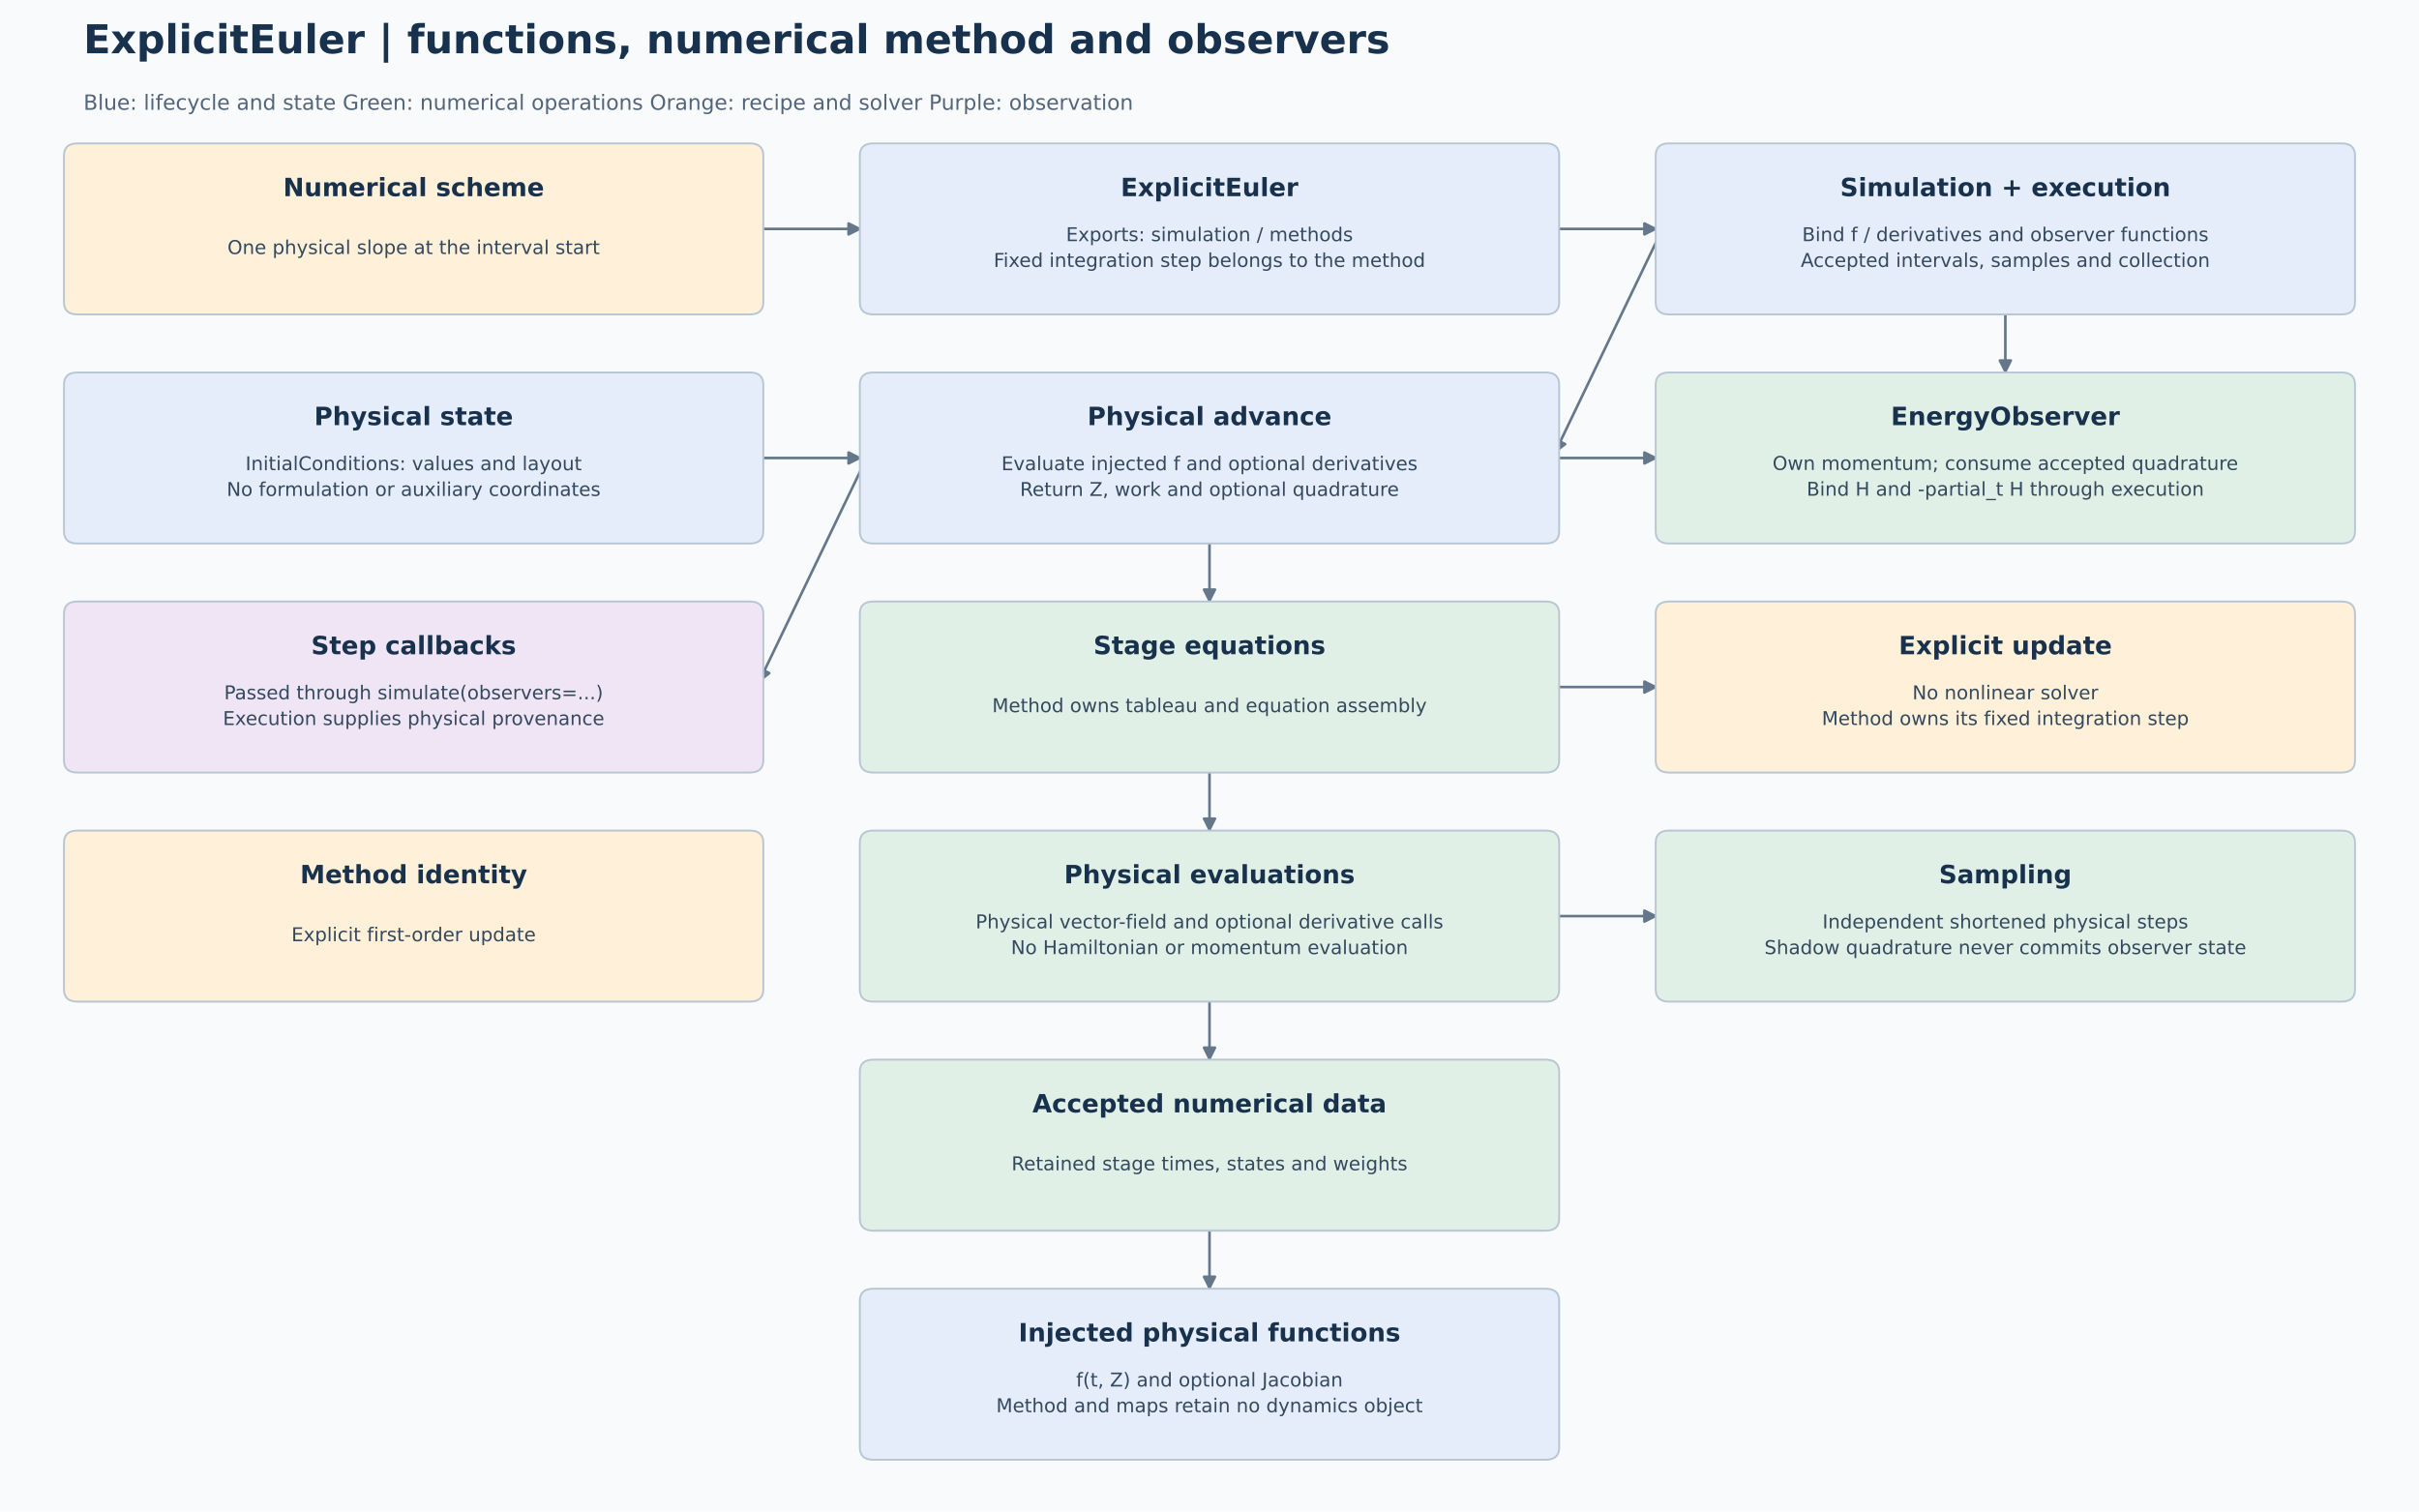
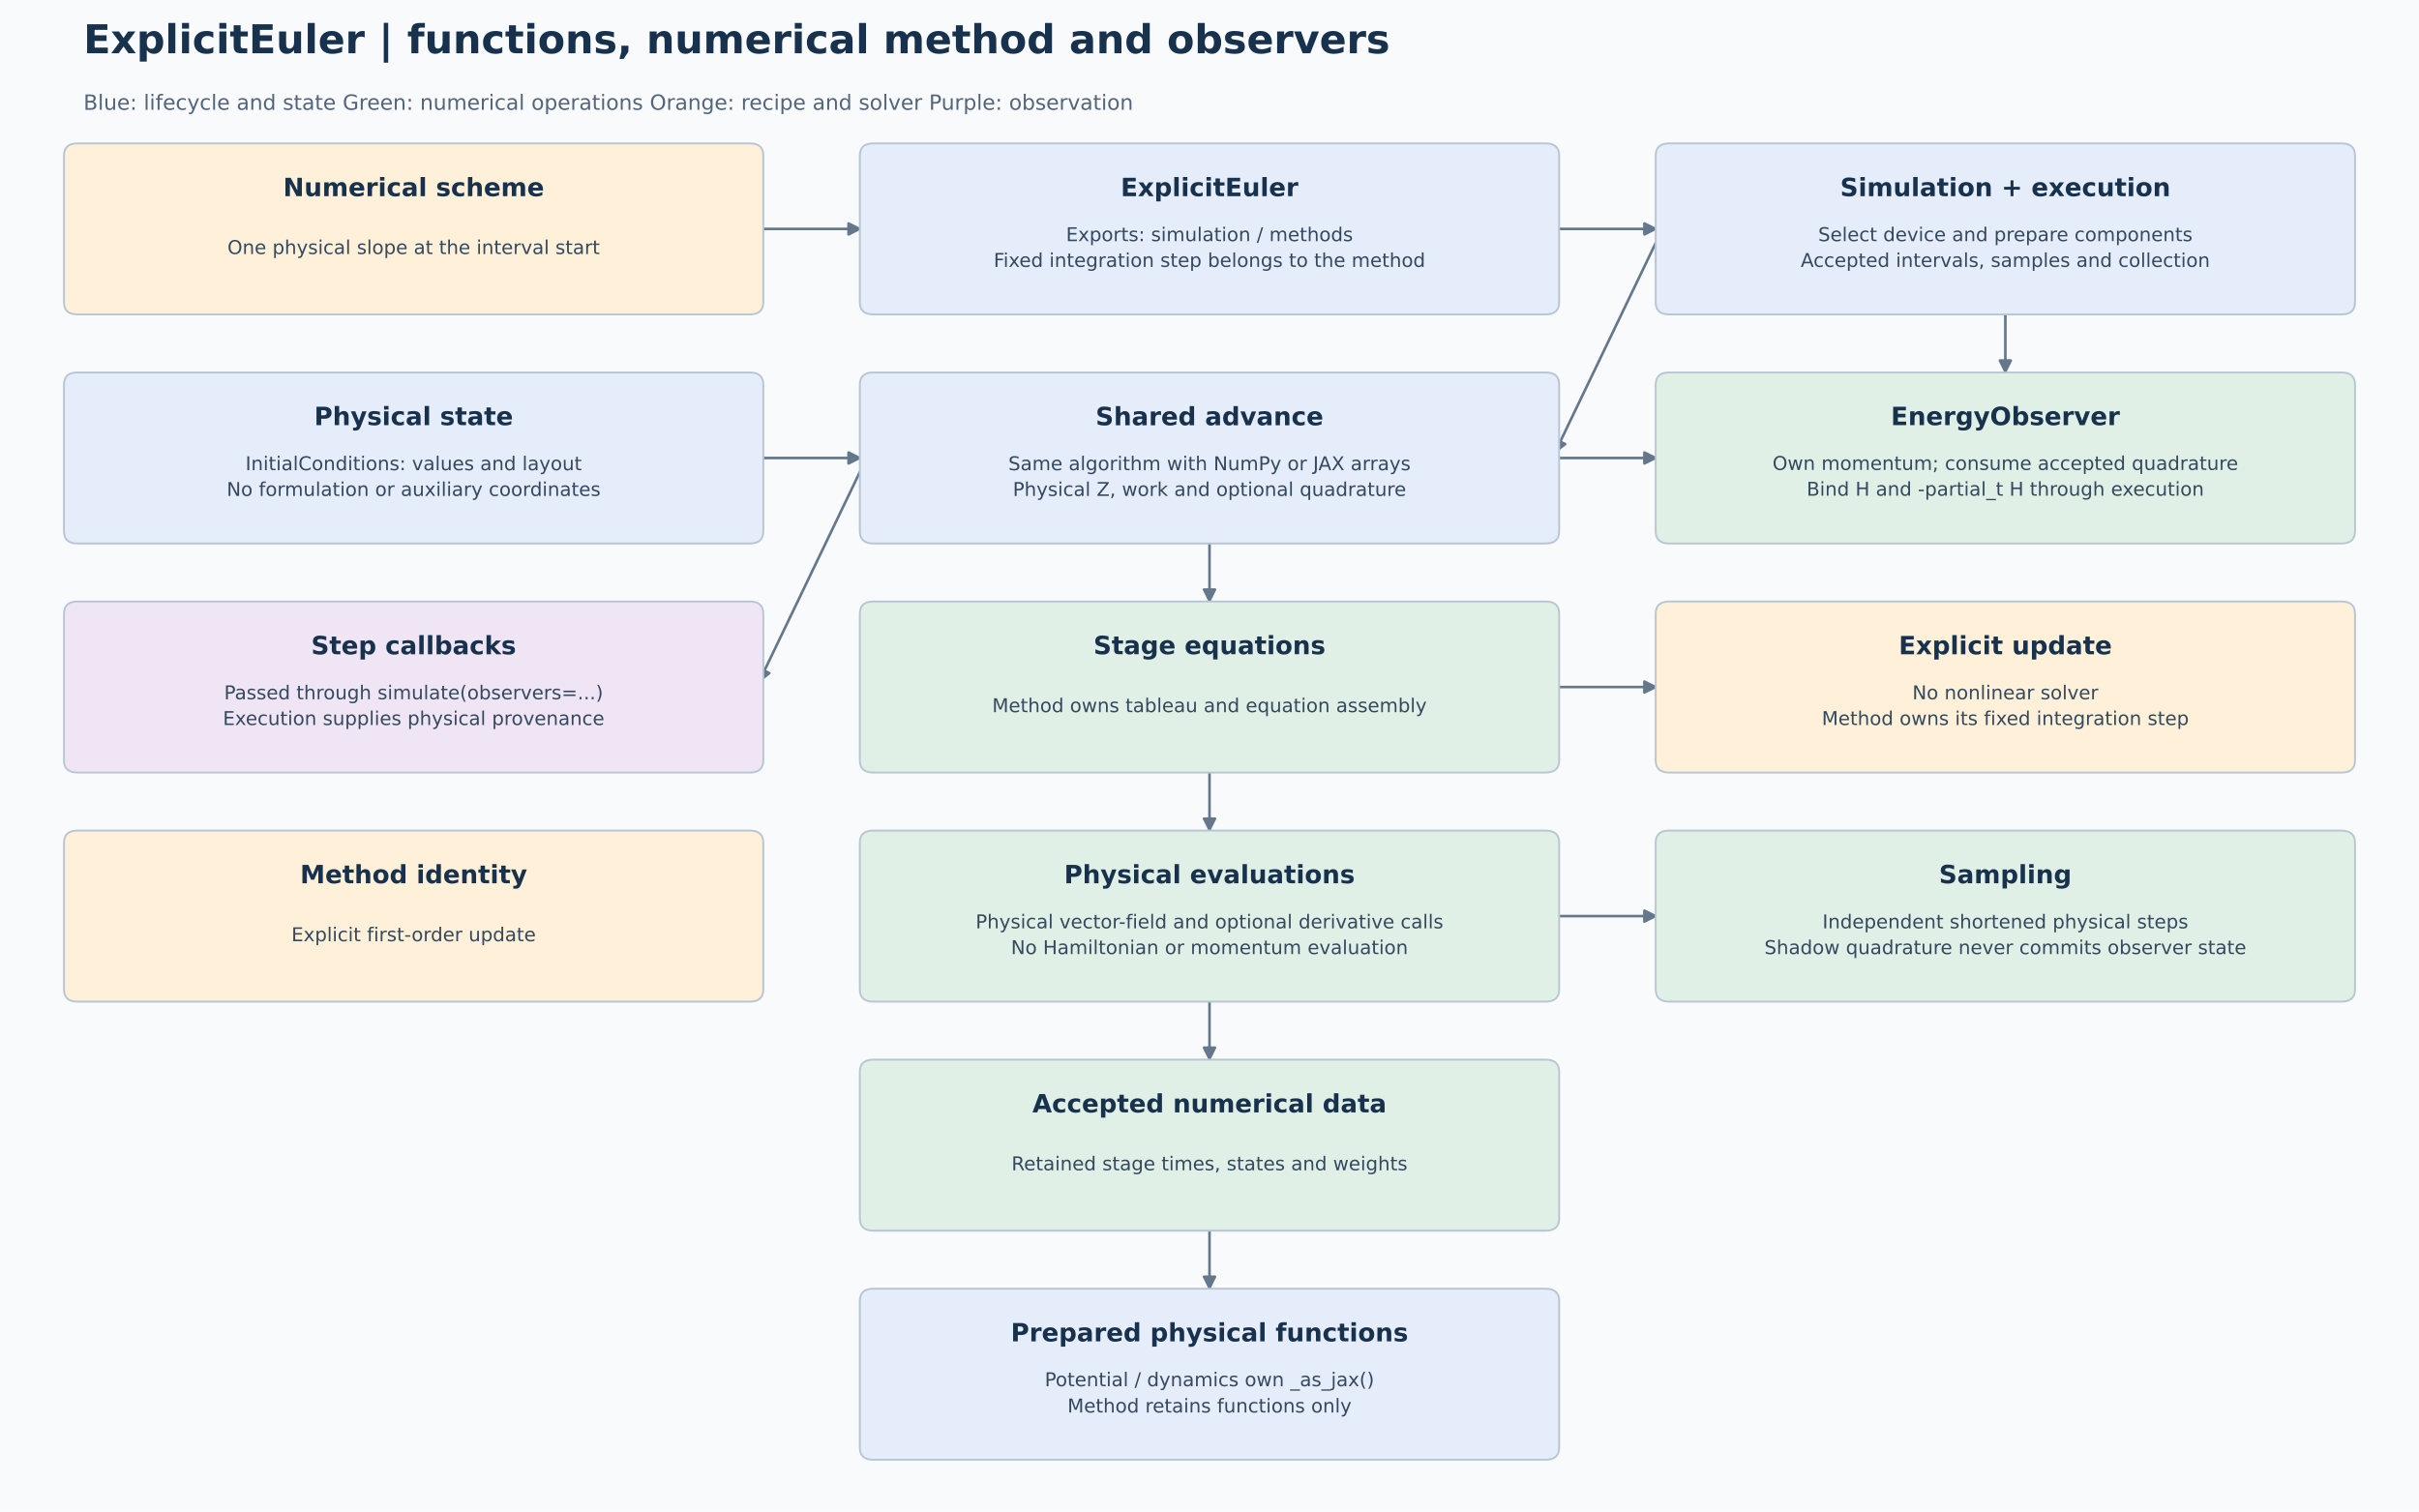
<svg xmlns="http://www.w3.org/2000/svg" width="1152pt" height="720pt" viewBox="0 0 1152 720" version="1.1">
  <defs>
    <style type="text/css">*{stroke-linejoin: round; stroke-linecap: butt}</style>
  </defs>
  <g id="figure_1">
    <g id="patch_1">
      <path d="M 0 720 L 1152 720 L 1152 0 L 0 0 z " style="fill: #f8fafc" />
    </g>
    <g id="axes_1">
      <g id="patch_2">
        <path d="M 362.288 109.039 Q 386.497 109.039 409.309 109.039 " clip-path="url(#pb098db616b)" style="fill: none; stroke: #64778b; stroke-width: 1.25; stroke-linecap: round" />
        <path d="M 404.109 106.439 L 409.309 109.039 L 404.109 111.639 z " clip-path="url(#pb098db616b)" style="fill: #64778b; stroke: #64778b; stroke-width: 1.25; stroke-linecap: round" />
      </g>
      <g id="patch_3">
        <path d="M 741.296 109.039 Q 765.505 109.039 788.317 109.039 " clip-path="url(#pb098db616b)" style="fill: none; stroke: #64778b; stroke-width: 1.25; stroke-linecap: round" />
        <path d="M 783.117 106.439 L 788.317 109.039 L 783.117 111.639 z " clip-path="url(#pb098db616b)" style="fill: #64778b; stroke: #64778b; stroke-width: 1.25; stroke-linecap: round" />
      </g>
      <g id="patch_4">
        <path d="M 790.847 110.841 Q 765.505 163.594 740.768 215.088 " clip-path="url(#pb098db616b)" style="fill: none; stroke: #64778b; stroke-width: 1.25; stroke-linecap: round" />
        <path d="M 745.363 211.527 L 740.768 215.088 L 740.676 209.275 z " clip-path="url(#pb098db616b)" style="fill: #64778b; stroke: #64778b; stroke-width: 1.25; stroke-linecap: round" />
      </g>
      <g id="patch_5">
        <path d="M 362.288 218.153 Q 386.497 218.153 409.309 218.153 " clip-path="url(#pb098db616b)" style="fill: none; stroke: #64778b; stroke-width: 1.25; stroke-linecap: round" />
        <path d="M 404.109 215.553 L 409.309 218.153 L 404.109 220.753 z " clip-path="url(#pb098db616b)" style="fill: #64778b; stroke: #64778b; stroke-width: 1.25; stroke-linecap: round" />
      </g>
      <g id="patch_6">
        <path d="M 576 257.976 Q 576 272.707 576 286.041 " clip-path="url(#pb098db616b)" style="fill: none; stroke: #64778b; stroke-width: 1.25; stroke-linecap: round" />
        <path d="M 578.6 280.841 L 576 286.041 L 573.4 280.841 z " clip-path="url(#pb098db616b)" style="fill: #64778b; stroke: #64778b; stroke-width: 1.25; stroke-linecap: round" />
      </g>
      <g id="patch_7">
        <path d="M 955.008 148.863 Q 955.008 163.594 955.008 176.928 " clip-path="url(#pb098db616b)" style="fill: none; stroke: #64778b; stroke-width: 1.25; stroke-linecap: round" />
        <path d="M 957.608 171.728 L 955.008 176.928 L 952.408 171.728 z " clip-path="url(#pb098db616b)" style="fill: #64778b; stroke: #64778b; stroke-width: 1.25; stroke-linecap: round" />
      </g>
      <g id="patch_8">
        <path d="M 741.296 218.153 Q 765.505 218.153 788.317 218.153 " clip-path="url(#pb098db616b)" style="fill: none; stroke: #64778b; stroke-width: 1.25; stroke-linecap: round" />
        <path d="M 783.117 215.553 L 788.317 218.153 L 783.117 220.753 z " clip-path="url(#pb098db616b)" style="fill: #64778b; stroke: #64778b; stroke-width: 1.25; stroke-linecap: round" />
      </g>
      <g id="patch_9">
        <path d="M 411.839 219.954 Q 386.497 272.708 361.76 324.202 " clip-path="url(#pb098db616b)" style="fill: none; stroke: #64778b; stroke-width: 1.25; stroke-linecap: round" />
        <path d="M 366.355 320.64 L 361.76 324.202 L 361.668 318.389 z " clip-path="url(#pb098db616b)" style="fill: #64778b; stroke: #64778b; stroke-width: 1.25; stroke-linecap: round" />
      </g>
      <g id="patch_10">
        <path d="M 576 367.089 Q 576 381.821 576 395.155 " clip-path="url(#pb098db616b)" style="fill: none; stroke: #64778b; stroke-width: 1.25; stroke-linecap: round" />
        <path d="M 578.6 389.955 L 576 395.155 L 573.4 389.955 z " clip-path="url(#pb098db616b)" style="fill: #64778b; stroke: #64778b; stroke-width: 1.25; stroke-linecap: round" />
      </g>
      <g id="patch_11">
        <path d="M 741.296 327.266 Q 765.505 327.266 788.317 327.266 " clip-path="url(#pb098db616b)" style="fill: none; stroke: #64778b; stroke-width: 1.25; stroke-linecap: round" />
        <path d="M 783.117 324.666 L 788.317 327.266 L 783.117 329.866 z " clip-path="url(#pb098db616b)" style="fill: #64778b; stroke: #64778b; stroke-width: 1.25; stroke-linecap: round" />
      </g>
      <g id="patch_12">
        <path d="M 741.296 436.379 Q 765.505 436.379 788.317 436.379 " clip-path="url(#pb098db616b)" style="fill: none; stroke: #64778b; stroke-width: 1.25; stroke-linecap: round" />
        <path d="M 783.117 433.779 L 788.317 436.379 L 783.117 438.979 z " clip-path="url(#pb098db616b)" style="fill: #64778b; stroke: #64778b; stroke-width: 1.25; stroke-linecap: round" />
      </g>
      <g id="patch_13">
        <path d="M 576 476.203 Q 576 490.934 576 504.268 " clip-path="url(#pb098db616b)" style="fill: none; stroke: #64778b; stroke-width: 1.25; stroke-linecap: round" />
        <path d="M 578.6 499.068 L 576 504.268 L 573.4 499.068 z " clip-path="url(#pb098db616b)" style="fill: #64778b; stroke: #64778b; stroke-width: 1.25; stroke-linecap: round" />
      </g>
      <g id="patch_14">
        <path d="M 576 585.316 Q 576 600.048 576 613.382 " clip-path="url(#pb098db616b)" style="fill: none; stroke: #64778b; stroke-width: 1.25; stroke-linecap: round" />
        <path d="M 578.6 608.182 L 576 613.382 L 573.4 608.182 z " clip-path="url(#pb098db616b)" style="fill: #64778b; stroke: #64778b; stroke-width: 1.25; stroke-linecap: round" />
      </g>
      <g id="patch_15">
        <path d="M 36.922 149.775 L 357.062 149.775 Q 363.514 149.775 363.514 143.955 L 363.514 74.123 Q 363.514 68.304 357.062 68.304 L 36.922 68.304 Q 30.47 68.304 30.47 74.123 L 30.47 143.955 Q 30.47 149.775 36.922 149.775 z " clip-path="url(#pb098db616b)" style="fill: #fff0d9; stroke: #b8c6d4; stroke-width: 0.9; stroke-linejoin: miter" />
      </g>
      <g id="patch_16">
        <path d="M 415.93 149.775 L 736.07 149.775 Q 742.522 149.775 742.522 143.955 L 742.522 74.123 Q 742.522 68.304 736.07 68.304 L 415.93 68.304 Q 409.478 68.304 409.478 74.123 L 409.478 143.955 Q 409.478 149.775 415.93 149.775 z " clip-path="url(#pb098db616b)" style="fill: #e5ecfa; stroke: #b8c6d4; stroke-width: 0.9; stroke-linejoin: miter" />
      </g>
      <g id="patch_17">
        <path d="M 794.938 149.775 L 1115.078 149.775 Q 1121.53 149.775 1121.53 143.955 L 1121.53 74.123 Q 1121.53 68.304 1115.078 68.304 L 794.938 68.304 Q 788.486 68.304 788.486 74.123 L 788.486 143.955 Q 788.486 149.775 794.938 149.775 z " clip-path="url(#pb098db616b)" style="fill: #e5ecfa; stroke: #b8c6d4; stroke-width: 0.9; stroke-linejoin: miter" />
      </g>
      <g id="patch_18">
        <path d="M 36.922 258.888 L 357.062 258.888 Q 363.514 258.888 363.514 253.069 L 363.514 183.236 Q 363.514 177.417 357.062 177.417 L 36.922 177.417 Q 30.47 177.417 30.47 183.236 L 30.47 253.069 Q 30.47 258.888 36.922 258.888 z " clip-path="url(#pb098db616b)" style="fill: #e5ecfa; stroke: #b8c6d4; stroke-width: 0.9; stroke-linejoin: miter" />
      </g>
      <g id="patch_19">
        <path d="M 415.93 258.888 L 736.07 258.888 Q 742.522 258.888 742.522 253.069 L 742.522 183.236 Q 742.522 177.417 736.07 177.417 L 415.93 177.417 Q 409.478 177.417 409.478 183.236 L 409.478 253.069 Q 409.478 258.888 415.93 258.888 z " clip-path="url(#pb098db616b)" style="fill: #e5ecfa; stroke: #b8c6d4; stroke-width: 0.9; stroke-linejoin: miter" />
      </g>
      <g id="patch_20">
        <path d="M 794.938 258.888 L 1115.078 258.888 Q 1121.53 258.888 1121.53 253.069 L 1121.53 183.236 Q 1121.53 177.417 1115.078 177.417 L 794.938 177.417 Q 788.486 177.417 788.486 183.236 L 788.486 253.069 Q 788.486 258.888 794.938 258.888 z " clip-path="url(#pb098db616b)" style="fill: #e1f0e6; stroke: #b8c6d4; stroke-width: 0.9; stroke-linejoin: miter" />
      </g>
      <g id="patch_21">
        <path d="M 36.922 368.002 L 357.062 368.002 Q 363.514 368.002 363.514 362.182 L 363.514 292.35 Q 363.514 286.53 357.062 286.53 L 36.922 286.53 Q 30.47 286.53 30.47 292.35 L 30.47 362.182 Q 30.47 368.002 36.922 368.002 z " clip-path="url(#pb098db616b)" style="fill: #f0e5f5; stroke: #b8c6d4; stroke-width: 0.9; stroke-linejoin: miter" />
      </g>
      <g id="patch_22">
        <path d="M 415.93 368.002 L 736.07 368.002 Q 742.522 368.002 742.522 362.182 L 742.522 292.35 Q 742.522 286.53 736.07 286.53 L 415.93 286.53 Q 409.478 286.53 409.478 292.35 L 409.478 362.182 Q 409.478 368.002 415.93 368.002 z " clip-path="url(#pb098db616b)" style="fill: #e1f0e6; stroke: #b8c6d4; stroke-width: 0.9; stroke-linejoin: miter" />
      </g>
      <g id="patch_23">
        <path d="M 794.938 368.002 L 1115.078 368.002 Q 1121.53 368.002 1121.53 362.182 L 1121.53 292.35 Q 1121.53 286.53 1115.078 286.53 L 794.938 286.53 Q 788.486 286.53 788.486 292.35 L 788.486 362.182 Q 788.486 368.002 794.938 368.002 z " clip-path="url(#pb098db616b)" style="fill: #fff0d9; stroke: #b8c6d4; stroke-width: 0.9; stroke-linejoin: miter" />
      </g>
      <g id="patch_24">
        <path d="M 36.922 477.115 L 357.062 477.115 Q 363.514 477.115 363.514 471.296 L 363.514 401.463 Q 363.514 395.644 357.062 395.644 L 36.922 395.644 Q 30.47 395.644 30.47 401.463 L 30.47 471.296 Q 30.47 477.115 36.922 477.115 z " clip-path="url(#pb098db616b)" style="fill: #fff0d9; stroke: #b8c6d4; stroke-width: 0.9; stroke-linejoin: miter" />
      </g>
      <g id="patch_25">
        <path d="M 415.93 477.115 L 736.07 477.115 Q 742.522 477.115 742.522 471.296 L 742.522 401.463 Q 742.522 395.644 736.07 395.644 L 415.93 395.644 Q 409.478 395.644 409.478 401.463 L 409.478 471.296 Q 409.478 477.115 415.93 477.115 z " clip-path="url(#pb098db616b)" style="fill: #e1f0e6; stroke: #b8c6d4; stroke-width: 0.9; stroke-linejoin: miter" />
      </g>
      <g id="patch_26">
        <path d="M 794.938 477.115 L 1115.078 477.115 Q 1121.53 477.115 1121.53 471.296 L 1121.53 401.463 Q 1121.53 395.644 1115.078 395.644 L 794.938 395.644 Q 788.486 395.644 788.486 401.463 L 788.486 471.296 Q 788.486 477.115 794.938 477.115 z " clip-path="url(#pb098db616b)" style="fill: #e1f0e6; stroke: #b8c6d4; stroke-width: 0.9; stroke-linejoin: miter" />
      </g>
      <g id="patch_27">
        <path d="M 415.93 586.228 L 736.07 586.228 Q 742.522 586.228 742.522 580.409 L 742.522 510.576 Q 742.522 504.757 736.07 504.757 L 415.93 504.757 Q 409.478 504.757 409.478 510.576 L 409.478 580.409 Q 409.478 586.228 415.93 586.228 z " clip-path="url(#pb098db616b)" style="fill: #e1f0e6; stroke: #b8c6d4; stroke-width: 0.9; stroke-linejoin: miter" />
      </g>
      <g id="patch_28">
        <path d="M 415.93 695.342 L 736.07 695.342 Q 742.522 695.342 742.522 689.522 L 742.522 619.69 Q 742.522 613.871 736.07 613.871 L 415.93 613.871 Q 409.478 613.871 409.478 619.69 L 409.478 689.522 Q 409.478 695.342 415.93 695.342 z " clip-path="url(#pb098db616b)" style="fill: #e5ecfa; stroke: #b8c6d4; stroke-width: 0.9; stroke-linejoin: miter" />
      </g>
      <g id="text_1">
        <text style="font-weight: 700; font-size: 19px; font-family: 'DejaVu Sans', 'Bitstream Vera Sans', 'Computer Modern Sans Serif', 'Lucida Grande', 'Verdana', 'Geneva', 'Lucid', 'Arial', 'Helvetica', 'Avant Garde', sans-serif; text-anchor: start; fill: #18324d" x="39.744" y="25.386" transform="rotate(-0 39.744 25.38557)">ExplicitEuler | functions, numerical method and observers</text>
      </g>
      <g id="text_2">
        <text style="font-size: 10px; font-family: 'DejaVu Sans', 'Bitstream Vera Sans', 'Computer Modern Sans Serif', 'Lucida Grande', 'Verdana', 'Geneva', 'Lucid', 'Arial', 'Helvetica', 'Avant Garde', sans-serif; text-anchor: start; fill: #53657a" x="39.744" y="52.3" transform="rotate(-0 39.744 52.30021)">Blue: lifecycle and state    Green: numerical operations    Orange: recipe and solver    Purple: observation</text>
      </g>
      <g id="text_3">
        <text style="font-weight: 700; font-size: 12px; font-family: 'DejaVu Sans', 'Bitstream Vera Sans', 'Computer Modern Sans Serif', 'Lucida Grande', 'Verdana', 'Geneva', 'Lucid', 'Arial', 'Helvetica', 'Avant Garde', sans-serif; text-anchor: middle; fill: #18324d" x="196.992" y="93.437" transform="rotate(-0 196.992 93.43744)">Numerical scheme</text>
      </g>
      <g id="text_4">
        <text style="font-size: 9.1px; font-family: 'DejaVu Sans', 'Bitstream Vera Sans', 'Computer Modern Sans Serif', 'Lucida Grande', 'Verdana', 'Geneva', 'Lucid', 'Arial', 'Helvetica', 'Avant Garde', sans-serif; text-anchor: middle; fill: #34495e" x="196.992" y="121.007" transform="rotate(-0 196.992 121.0067)">One physical slope at the interval start</text>
      </g>
      <g id="text_5">
        <text style="font-weight: 700; font-size: 12px; font-family: 'DejaVu Sans', 'Bitstream Vera Sans', 'Computer Modern Sans Serif', 'Lucida Grande', 'Verdana', 'Geneva', 'Lucid', 'Arial', 'Helvetica', 'Avant Garde', sans-serif; text-anchor: middle; fill: #18324d" x="576" y="93.437" transform="rotate(-0 576 93.43744)">ExplicitEuler</text>
      </g>
      <g id="text_6">
        <text style="font-size: 9.1px; font-family: 'DejaVu Sans', 'Bitstream Vera Sans', 'Computer Modern Sans Serif', 'Lucida Grande', 'Verdana', 'Geneva', 'Lucid', 'Arial', 'Helvetica', 'Avant Garde', sans-serif; fill: #34495e" transform="translate(507.6718 114.8745)">Exports: simulation / methods</text>
        <text style="font-size: 9.1px; font-family: 'DejaVu Sans', 'Bitstream Vera Sans', 'Computer Modern Sans Serif', 'Lucida Grande', 'Verdana', 'Geneva', 'Lucid', 'Arial', 'Helvetica', 'Avant Garde', sans-serif; fill: #34495e" transform="translate(473.2127 127.1389)">Fixed integration step belongs to the method</text>
      </g>
      <g id="text_7">
        <text style="font-weight: 700; font-size: 12px; font-family: 'DejaVu Sans', 'Bitstream Vera Sans', 'Computer Modern Sans Serif', 'Lucida Grande', 'Verdana', 'Geneva', 'Lucid', 'Arial', 'Helvetica', 'Avant Garde', sans-serif; text-anchor: middle; fill: #18324d" x="955.008" y="93.437" transform="rotate(-0 955.008 93.43744)">Simulation + execution</text>
      </g>
      <g id="text_8">
-         <text style="font-size: 9.1px; font-family: 'DejaVu Sans', 'Bitstream Vera Sans', 'Computer Modern Sans Serif', 'Lucida Grande', 'Verdana', 'Geneva', 'Lucid', 'Arial', 'Helvetica', 'Avant Garde', sans-serif; fill: #34495e" transform="translate(858.2316 114.8745)">Bind f / derivatives and observer functions</text>
+         <text style="font-size: 9.1px; font-family: 'DejaVu Sans', 'Bitstream Vera Sans', 'Computer Modern Sans Serif', 'Lucida Grande', 'Verdana', 'Geneva', 'Lucid', 'Arial', 'Helvetica', 'Avant Garde', sans-serif; fill: #34495e" transform="translate(865.8671 114.8745)">Select device and prepare components</text>
        <text style="font-size: 9.1px; font-family: 'DejaVu Sans', 'Bitstream Vera Sans', 'Computer Modern Sans Serif', 'Lucida Grande', 'Verdana', 'Geneva', 'Lucid', 'Arial', 'Helvetica', 'Avant Garde', sans-serif; fill: #34495e" transform="translate(857.5598 127.1389)">Accepted intervals, samples and collection</text>
      </g>
      <g id="text_9">
        <text style="font-weight: 700; font-size: 12px; font-family: 'DejaVu Sans', 'Bitstream Vera Sans', 'Computer Modern Sans Serif', 'Lucida Grande', 'Verdana', 'Geneva', 'Lucid', 'Arial', 'Helvetica', 'Avant Garde', sans-serif; text-anchor: middle; fill: #18324d" x="196.992" y="202.504" transform="rotate(-0 196.992 202.504)">Physical state</text>
      </g>
      <g id="text_10">
        <text style="font-size: 9.1px; font-family: 'DejaVu Sans', 'Bitstream Vera Sans', 'Computer Modern Sans Serif', 'Lucida Grande', 'Verdana', 'Geneva', 'Lucid', 'Arial', 'Helvetica', 'Avant Garde', sans-serif; fill: #34495e" transform="translate(116.8921 223.9879)">InitialConditions: values and layout</text>
        <text style="font-size: 9.1px; font-family: 'DejaVu Sans', 'Bitstream Vera Sans', 'Computer Modern Sans Serif', 'Lucida Grande', 'Verdana', 'Geneva', 'Lucid', 'Arial', 'Helvetica', 'Avant Garde', sans-serif; fill: #34495e" transform="translate(107.9577 236.2523)">No formulation or auxiliary coordinates</text>
      </g>
      <g id="text_11">
-         <text style="font-weight: 700; font-size: 12px; font-family: 'DejaVu Sans', 'Bitstream Vera Sans', 'Computer Modern Sans Serif', 'Lucida Grande', 'Verdana', 'Geneva', 'Lucid', 'Arial', 'Helvetica', 'Avant Garde', sans-serif; text-anchor: middle; fill: #18324d" x="576" y="202.504" transform="rotate(-0 576 202.504)">Physical advance</text>
+         <text style="font-weight: 700; font-size: 12px; font-family: 'DejaVu Sans', 'Bitstream Vera Sans', 'Computer Modern Sans Serif', 'Lucida Grande', 'Verdana', 'Geneva', 'Lucid', 'Arial', 'Helvetica', 'Avant Garde', sans-serif; text-anchor: middle; fill: #18324d" x="576" y="202.551" transform="rotate(-0 576 202.5508)">Shared advance</text>
      </g>
      <g id="text_12">
-         <text style="font-size: 9.1px; font-family: 'DejaVu Sans', 'Bitstream Vera Sans', 'Computer Modern Sans Serif', 'Lucida Grande', 'Verdana', 'Geneva', 'Lucid', 'Arial', 'Helvetica', 'Avant Garde', sans-serif; fill: #34495e" transform="translate(476.8918 223.9879)">Evaluate injected f and optional derivatives</text>
-         <text style="font-size: 9.1px; font-family: 'DejaVu Sans', 'Bitstream Vera Sans', 'Computer Modern Sans Serif', 'Lucida Grande', 'Verdana', 'Geneva', 'Lucid', 'Arial', 'Helvetica', 'Avant Garde', sans-serif; fill: #34495e" transform="translate(485.755 236.2523)">Return Z, work and optional quadrature</text>
+         <text style="font-size: 9.1px; font-family: 'DejaVu Sans', 'Bitstream Vera Sans', 'Computer Modern Sans Serif', 'Lucida Grande', 'Verdana', 'Geneva', 'Lucid', 'Arial', 'Helvetica', 'Avant Garde', sans-serif; fill: #34495e" transform="translate(480.2005 223.9879)">Same algorithm with NumPy or JAX arrays</text>
+         <text style="font-size: 9.1px; font-family: 'DejaVu Sans', 'Bitstream Vera Sans', 'Computer Modern Sans Serif', 'Lucida Grande', 'Verdana', 'Geneva', 'Lucid', 'Arial', 'Helvetica', 'Avant Garde', sans-serif; fill: #34495e" transform="translate(482.3446 236.2523)">Physical Z, work and optional quadrature</text>
      </g>
      <g id="text_13">
        <text style="font-weight: 700; font-size: 12px; font-family: 'DejaVu Sans', 'Bitstream Vera Sans', 'Computer Modern Sans Serif', 'Lucida Grande', 'Verdana', 'Geneva', 'Lucid', 'Arial', 'Helvetica', 'Avant Garde', sans-serif; text-anchor: middle; fill: #18324d" x="955.008" y="202.504" transform="rotate(-0 955.008 202.504)">EnergyObserver</text>
      </g>
      <g id="text_14">
        <text style="font-size: 9.1px; font-family: 'DejaVu Sans', 'Bitstream Vera Sans', 'Computer Modern Sans Serif', 'Lucida Grande', 'Verdana', 'Geneva', 'Lucid', 'Arial', 'Helvetica', 'Avant Garde', sans-serif; fill: #34495e" transform="translate(844.1245 223.8614)">Own momentum; consume accepted quadrature</text>
        <text style="font-size: 9.1px; font-family: 'DejaVu Sans', 'Bitstream Vera Sans', 'Computer Modern Sans Serif', 'Lucida Grande', 'Verdana', 'Geneva', 'Lucid', 'Arial', 'Helvetica', 'Avant Garde', sans-serif; fill: #34495e" transform="translate(860.3758 236.1257)">Bind H and -partial_t H through execution</text>
      </g>
      <g id="text_15">
        <text style="font-weight: 700; font-size: 12px; font-family: 'DejaVu Sans', 'Bitstream Vera Sans', 'Computer Modern Sans Serif', 'Lucida Grande', 'Verdana', 'Geneva', 'Lucid', 'Arial', 'Helvetica', 'Avant Garde', sans-serif; text-anchor: middle; fill: #18324d" x="196.992" y="311.664" transform="rotate(-0 196.992 311.6642)">Step callbacks</text>
      </g>
      <g id="text_16">
        <text style="font-size: 9.1px; font-family: 'DejaVu Sans', 'Bitstream Vera Sans', 'Computer Modern Sans Serif', 'Lucida Grande', 'Verdana', 'Geneva', 'Lucid', 'Arial', 'Helvetica', 'Avant Garde', sans-serif; fill: #34495e" transform="translate(106.7356 333.1013)">Passed through simulate(observers=...)</text>
        <text style="font-size: 9.1px; font-family: 'DejaVu Sans', 'Bitstream Vera Sans', 'Computer Modern Sans Serif', 'Lucida Grande', 'Verdana', 'Geneva', 'Lucid', 'Arial', 'Helvetica', 'Avant Garde', sans-serif; fill: #34495e" transform="translate(106.1548 345.3657)">Execution supplies physical provenance</text>
      </g>
      <g id="text_17">
        <text style="font-weight: 700; font-size: 12px; font-family: 'DejaVu Sans', 'Bitstream Vera Sans', 'Computer Modern Sans Serif', 'Lucida Grande', 'Verdana', 'Geneva', 'Lucid', 'Arial', 'Helvetica', 'Avant Garde', sans-serif; text-anchor: middle; fill: #18324d" x="576" y="311.617" transform="rotate(-0 576 311.6174)">Stage equations</text>
      </g>
      <g id="text_18">
        <text style="font-size: 9.1px; font-family: 'DejaVu Sans', 'Bitstream Vera Sans', 'Computer Modern Sans Serif', 'Lucida Grande', 'Verdana', 'Geneva', 'Lucid', 'Arial', 'Helvetica', 'Avant Garde', sans-serif; text-anchor: middle; fill: #34495e" x="576" y="339.234" transform="rotate(-0 576 339.2335)">Method owns tableau and equation assembly</text>
      </g>
      <g id="text_19">
        <text style="font-weight: 700; font-size: 12px; font-family: 'DejaVu Sans', 'Bitstream Vera Sans', 'Computer Modern Sans Serif', 'Lucida Grande', 'Verdana', 'Geneva', 'Lucid', 'Arial', 'Helvetica', 'Avant Garde', sans-serif; text-anchor: middle; fill: #18324d" x="955.008" y="311.664" transform="rotate(-0 955.008 311.6642)">Explicit update</text>
      </g>
      <g id="text_20">
        <text style="font-size: 9.1px; font-family: 'DejaVu Sans', 'Bitstream Vera Sans', 'Computer Modern Sans Serif', 'Lucida Grande', 'Verdana', 'Geneva', 'Lucid', 'Arial', 'Helvetica', 'Avant Garde', sans-serif; fill: #34495e" transform="translate(910.7251 333.1013)">No nonlinear solver</text>
        <text style="font-size: 9.1px; font-family: 'DejaVu Sans', 'Bitstream Vera Sans', 'Computer Modern Sans Serif', 'Lucida Grande', 'Verdana', 'Geneva', 'Lucid', 'Arial', 'Helvetica', 'Avant Garde', sans-serif; fill: #34495e" transform="translate(867.5947 345.3657)">Method owns its fixed integration step</text>
      </g>
      <g id="text_21">
        <text style="font-weight: 700; font-size: 12px; font-family: 'DejaVu Sans', 'Bitstream Vera Sans', 'Computer Modern Sans Serif', 'Lucida Grande', 'Verdana', 'Geneva', 'Lucid', 'Arial', 'Helvetica', 'Avant Garde', sans-serif; text-anchor: middle; fill: #18324d" x="196.992" y="420.731" transform="rotate(-0 196.992 420.7308)">Method identity</text>
      </g>
      <g id="text_22">
        <text style="font-size: 9.1px; font-family: 'DejaVu Sans', 'Bitstream Vera Sans', 'Computer Modern Sans Serif', 'Lucida Grande', 'Verdana', 'Geneva', 'Lucid', 'Arial', 'Helvetica', 'Avant Garde', sans-serif; text-anchor: middle; fill: #34495e" x="196.992" y="448.347" transform="rotate(-0 196.992 448.3469)">Explicit first-order update</text>
      </g>
      <g id="text_23">
        <text style="font-weight: 700; font-size: 12px; font-family: 'DejaVu Sans', 'Bitstream Vera Sans', 'Computer Modern Sans Serif', 'Lucida Grande', 'Verdana', 'Geneva', 'Lucid', 'Arial', 'Helvetica', 'Avant Garde', sans-serif; text-anchor: middle; fill: #18324d" x="576" y="420.731" transform="rotate(-0 576 420.7308)">Physical evaluations</text>
      </g>
      <g id="text_24">
        <text style="font-size: 9.1px; font-family: 'DejaVu Sans', 'Bitstream Vera Sans', 'Computer Modern Sans Serif', 'Lucida Grande', 'Verdana', 'Geneva', 'Lucid', 'Arial', 'Helvetica', 'Avant Garde', sans-serif; fill: #34495e" transform="translate(464.6252 442.2147)">Physical vector-field and optional derivative calls</text>
        <text style="font-size: 9.1px; font-family: 'DejaVu Sans', 'Bitstream Vera Sans', 'Computer Modern Sans Serif', 'Lucida Grande', 'Verdana', 'Geneva', 'Lucid', 'Arial', 'Helvetica', 'Avant Garde', sans-serif; fill: #34495e" transform="translate(481.4531 454.4791)">No Hamiltonian or momentum evaluation</text>
      </g>
      <g id="text_25">
        <text style="font-weight: 700; font-size: 12px; font-family: 'DejaVu Sans', 'Bitstream Vera Sans', 'Computer Modern Sans Serif', 'Lucida Grande', 'Verdana', 'Geneva', 'Lucid', 'Arial', 'Helvetica', 'Avant Garde', sans-serif; text-anchor: middle; fill: #18324d" x="955.008" y="420.731" transform="rotate(-0 955.008 420.7308)">Sampling</text>
      </g>
      <g id="text_26">
        <text style="font-size: 9.1px; font-family: 'DejaVu Sans', 'Bitstream Vera Sans', 'Computer Modern Sans Serif', 'Lucida Grande', 'Verdana', 'Geneva', 'Lucid', 'Arial', 'Helvetica', 'Avant Garde', sans-serif; fill: #34495e" transform="translate(867.899 442.2147)">Independent shortened physical steps</text>
        <text style="font-size: 9.1px; font-family: 'DejaVu Sans', 'Bitstream Vera Sans', 'Computer Modern Sans Serif', 'Lucida Grande', 'Verdana', 'Geneva', 'Lucid', 'Arial', 'Helvetica', 'Avant Garde', sans-serif; fill: #34495e" transform="translate(840.2648 454.4791)">Shadow quadrature never commits observer state</text>
      </g>
      <g id="text_27">
        <text style="font-weight: 700; font-size: 12px; font-family: 'DejaVu Sans', 'Bitstream Vera Sans', 'Computer Modern Sans Serif', 'Lucida Grande', 'Verdana', 'Geneva', 'Lucid', 'Arial', 'Helvetica', 'Avant Garde', sans-serif; text-anchor: middle; fill: #18324d" x="576" y="529.891" transform="rotate(-0 576 529.891)">Accepted numerical data</text>
      </g>
      <g id="text_28">
        <text style="font-size: 9.1px; font-family: 'DejaVu Sans', 'Bitstream Vera Sans', 'Computer Modern Sans Serif', 'Lucida Grande', 'Verdana', 'Geneva', 'Lucid', 'Arial', 'Helvetica', 'Avant Garde', sans-serif; text-anchor: middle; fill: #34495e" x="576" y="557.46" transform="rotate(-0 576 557.4603)">Retained stage times, states and weights</text>
      </g>
      <g id="text_29">
-         <text style="font-weight: 700; font-size: 12px; font-family: 'DejaVu Sans', 'Bitstream Vera Sans', 'Computer Modern Sans Serif', 'Lucida Grande', 'Verdana', 'Geneva', 'Lucid', 'Arial', 'Helvetica', 'Avant Garde', sans-serif; text-anchor: middle; fill: #18324d" x="576" y="638.958" transform="rotate(-0 576 638.9576)">Injected physical functions</text>
+         <text style="font-weight: 700; font-size: 12px; font-family: 'DejaVu Sans', 'Bitstream Vera Sans', 'Computer Modern Sans Serif', 'Lucida Grande', 'Verdana', 'Geneva', 'Lucid', 'Arial', 'Helvetica', 'Avant Garde', sans-serif; text-anchor: middle; fill: #18324d" x="576" y="638.958" transform="rotate(-0 576 638.9576)">Prepared physical functions</text>
      </g>
      <g id="text_30">
-         <text style="font-size: 9.1px; font-family: 'DejaVu Sans', 'Bitstream Vera Sans', 'Computer Modern Sans Serif', 'Lucida Grande', 'Verdana', 'Geneva', 'Lucid', 'Arial', 'Helvetica', 'Avant Garde', sans-serif; fill: #34495e" transform="translate(512.4756 660.4415)">f(t, Z) and optional Jacobian</text>
-         <text style="font-size: 9.1px; font-family: 'DejaVu Sans', 'Bitstream Vera Sans', 'Computer Modern Sans Serif', 'Lucida Grande', 'Verdana', 'Geneva', 'Lucid', 'Arial', 'Helvetica', 'Avant Garde', sans-serif; fill: #34495e" transform="translate(474.4205 672.7059)">Method and maps retain no dynamics object</text>
+         <text style="font-size: 9.1px; font-family: 'DejaVu Sans', 'Bitstream Vera Sans', 'Computer Modern Sans Serif', 'Lucida Grande', 'Verdana', 'Geneva', 'Lucid', 'Arial', 'Helvetica', 'Avant Garde', sans-serif; fill: #34495e" transform="translate(497.5388 660.315)">Potential / dynamics own _as_jax()</text>
+         <text style="font-size: 9.1px; font-family: 'DejaVu Sans', 'Bitstream Vera Sans', 'Computer Modern Sans Serif', 'Lucida Grande', 'Verdana', 'Geneva', 'Lucid', 'Arial', 'Helvetica', 'Avant Garde', sans-serif; fill: #34495e" transform="translate(508.3579 672.8324)">Method retains functions only</text>
      </g>
    </g>
  </g>
  <defs>
    <clipPath id="pb098db616b">
      <rect x="11.52" y="7.2" width="1128.96" height="705.6" />
    </clipPath>
  </defs>
</svg>
